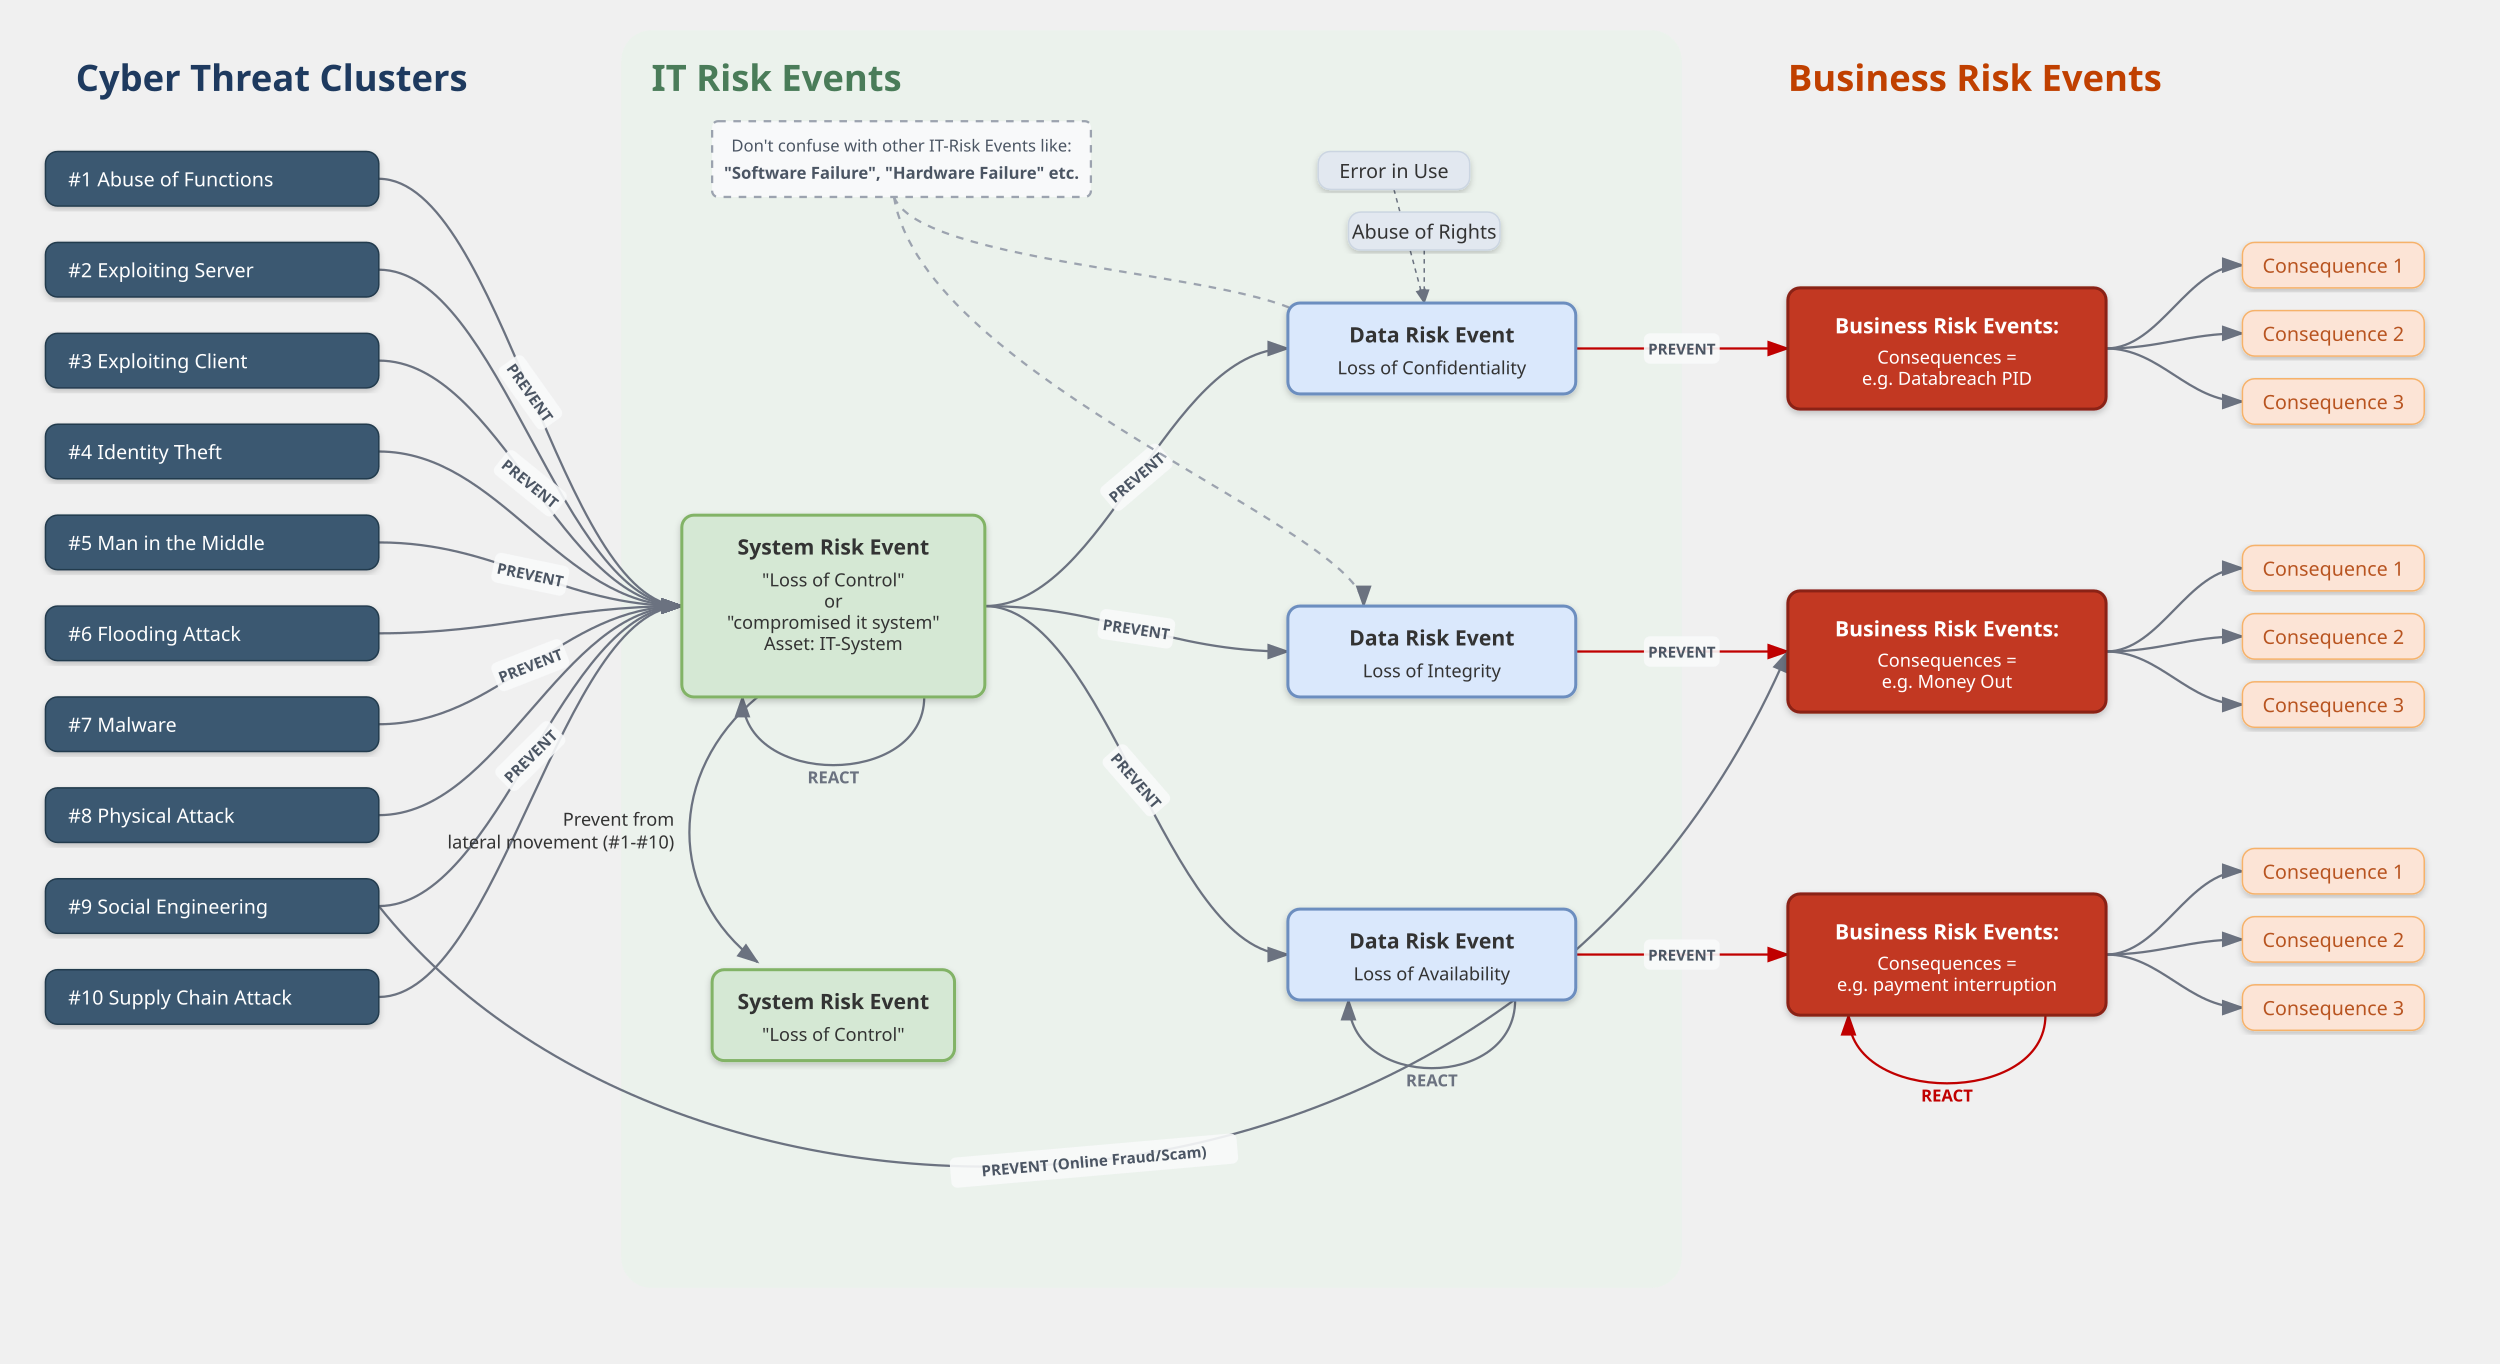
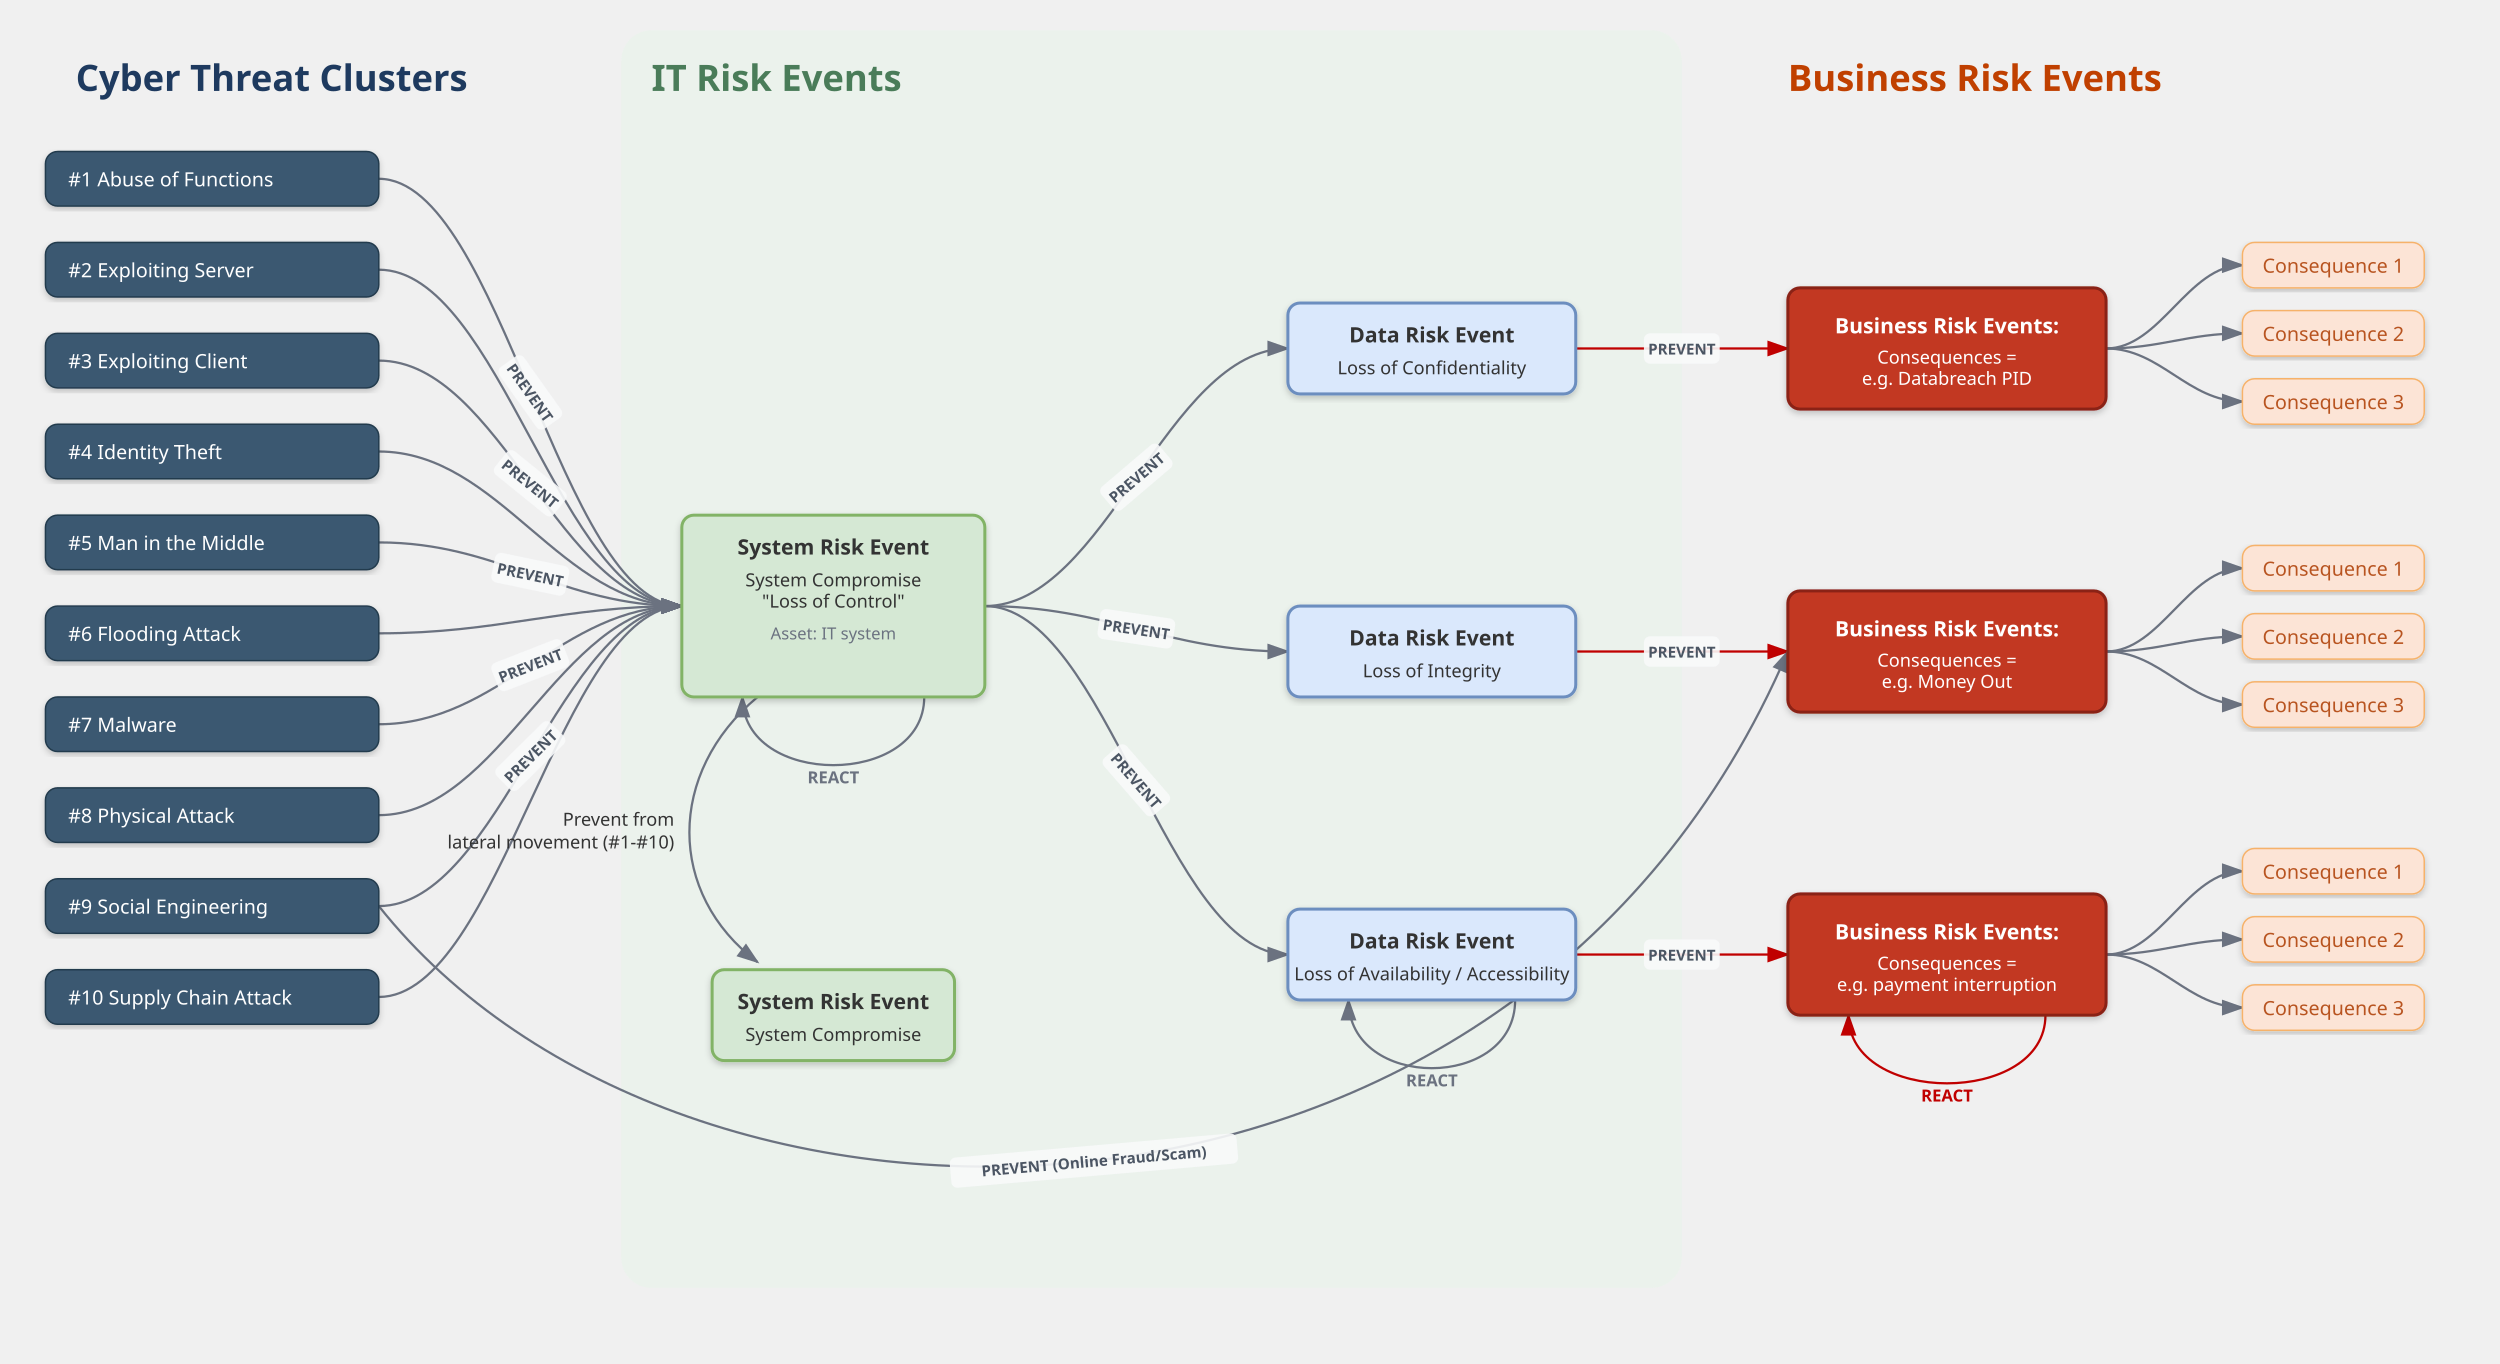
<svg xmlns="http://www.w3.org/2000/svg" viewBox="0 0 1650 900" width="100%" height="100%" style="background-color: #f8f9fa; font-family: 'Segoe UI', Tahoma, Geneva, Verdana, sans-serif; min-width: 1300px;">
  <defs>
    <filter id="shadow" x="-10%" y="-10%" width="120%" height="120%">
      <feDropShadow dx="0" dy="2" stdDeviation="2" flood-opacity="0.2" />
    </filter>
    <marker id="arrowhead" markerWidth="10" markerHeight="7" refX="9" refY="3.5" orient="auto">
      <polygon points="0 0, 10 3.5, 0 7" fill="#6b7280" />
    </marker>
    <marker id="arrowhead-red" markerWidth="10" markerHeight="7" refX="9" refY="3.5" orient="auto">
      <polygon points="0 0, 10 3.5, 0 7" fill="#c00000" />
    </marker>
    <rect id="bg-it" x="410" y="20" width="700" height="830" rx="20" fill="#e8f4ea" opacity="0.6" />
  </defs>
  <use href="#bg-it" />
  <text x="430" y="60" font-size="24" font-weight="bold" fill="#4a7c59">IT Risk Events</text>
  <text x="50" y="60" font-size="24" font-weight="bold" fill="#1e3a5f">Cyber Threat Clusters</text>
  <text x="1180" y="60" font-size="24" font-weight="bold" fill="#c04000">Business Risk Events</text>
  <g fill="none" stroke="#6b7280" stroke-width="1.5" marker-end="url(#arrowhead)">
    <path d="M 250 118 C 330 118, 370 400, 450 400" />
    <path d="M 250 178 C 330 178, 370 400, 450 400" />
    <path d="M 250 238 C 330 238, 370 400, 450 400" />
    <path d="M 250 298 C 330 298, 370 400, 450 400" />
    <path d="M 250 358 C 330 358, 370 400, 450 400" />
    <path d="M 250 418 C 330 418, 370 400, 450 400" />
    <path d="M 250 478 C 330 478, 370 400, 450 400" />
    <path d="M 250 538 C 330 538, 370 400, 450 400" />
    <path d="M 250 598 C 330 598, 370 400, 450 400" />
    <path d="M 250 658 C 330 658, 370 400, 450 400" />
  </g>
  <g transform="translate(350, 259) rotate(54.6)">
    <rect x="-25" y="-10" width="50" height="20" fill="#f8f9fa" opacity="0.9" rx="4" />
    <text x="0" y="4" text-anchor="middle" font-size="10" fill="#4b5563" font-weight="bold">PREVENT</text>
  </g>
  <g transform="translate(350, 319) rotate(39.0)">
    <rect x="-25" y="-10" width="50" height="20" fill="#f8f9fa" opacity="0.9" rx="4" />
    <text x="0" y="4" text-anchor="middle" font-size="10" fill="#4b5563" font-weight="bold">PREVENT</text>
  </g>
  <g transform="translate(350, 379) rotate(11.8)">
    <rect x="-25" y="-10" width="50" height="20" fill="#f8f9fa" opacity="0.9" rx="4" />
    <text x="0" y="4" text-anchor="middle" font-size="10" fill="#4b5563" font-weight="bold">PREVENT</text>
  </g>
  <g transform="translate(350, 439) rotate(-21.3)">
    <rect x="-25" y="-10" width="50" height="20" fill="#f8f9fa" opacity="0.9" rx="4" />
    <text x="0" y="4" text-anchor="middle" font-size="10" fill="#4b5563" font-weight="bold">PREVENT</text>
  </g>
  <g transform="translate(350, 499) rotate(-44.7)">
    <rect x="-25" y="-10" width="50" height="20" fill="#f8f9fa" opacity="0.9" rx="4" />
    <text x="0" y="4" text-anchor="middle" font-size="10" fill="#4b5563" font-weight="bold">PREVENT</text>
  </g>
  <g fill="none" stroke="#6b7280" stroke-width="1.5" marker-end="url(#arrowhead)">
    <path d="M 650 400 C 730 400, 770 230, 850 230" />
    <path d="M 650 400 C 730 400, 770 430, 850 430" />
    <path d="M 650 400 C 730 400, 770 630, 850 630" />
  </g>
  <g transform="translate(750, 315) rotate(-40.4)">
    <rect x="-25" y="-10" width="50" height="20" fill="#f8f9fa" opacity="0.9" rx="4" />
    <text x="0" y="4" text-anchor="middle" font-size="10" fill="#4b5563" font-weight="bold">PREVENT</text>
  </g>
  <g transform="translate(750, 415) rotate(8.5)">
    <rect x="-25" y="-10" width="50" height="20" fill="#f8f9fa" opacity="0.9" rx="4" />
    <text x="0" y="4" text-anchor="middle" font-size="10" fill="#4b5563" font-weight="bold">PREVENT</text>
  </g>
  <g transform="translate(750, 515) rotate(49.0)">
    <rect x="-25" y="-10" width="50" height="20" fill="#f8f9fa" opacity="0.9" rx="4" />
    <text x="0" y="4" text-anchor="middle" font-size="10" fill="#4b5563" font-weight="bold">PREVENT</text>
  </g>
  <g fill="none" stroke="#c00000" stroke-width="1.5" marker-end="url(#arrowhead-red)">
    <path d="M 1040 230 L 1180 230" />
    <path d="M 1040 430 L 1180 430" />
    <path d="M 1040 630 L 1180 630" />
  </g>
  <g transform="translate(1110, 230)">
    <rect x="-25" y="-10" width="50" height="20" fill="#f8f9fa" opacity="0.9" rx="4" />
    <text x="0" y="4" text-anchor="middle" font-size="10" fill="#4b5563" font-weight="bold">PREVENT</text>
  </g>
  <g transform="translate(1110, 430)">
    <rect x="-25" y="-10" width="50" height="20" fill="#f8f9fa" opacity="0.9" rx="4" />
    <text x="0" y="4" text-anchor="middle" font-size="10" fill="#4b5563" font-weight="bold">PREVENT</text>
  </g>
  <g transform="translate(1110, 630)">
    <rect x="-25" y="-10" width="50" height="20" fill="#f8f9fa" opacity="0.9" rx="4" />
    <text x="0" y="4" text-anchor="middle" font-size="10" fill="#4b5563" font-weight="bold">PREVENT</text>
  </g>
  <g fill="none" stroke="#6b7280" stroke-width="1.5" marker-end="url(#arrowhead)">
    <path d="M 1390 230 C 1426 230, 1444 175, 1480 175" />
    <path d="M 1390 230 C 1426 230, 1444 220, 1480 220" />
    <path d="M 1390 230 C 1426 230, 1444 265, 1480 265" />
    <path d="M 1390 430 C 1426 430, 1444 375, 1480 375" />
    <path d="M 1390 430 C 1426 430, 1444 420, 1480 420" />
    <path d="M 1390 430 C 1426 430, 1444 465, 1480 465" />
    <path d="M 1390 630 C 1426 630, 1444 575, 1480 575" />
    <path d="M 1390 630 C 1426 630, 1444 620, 1480 620" />
    <path d="M 1390 630 C 1426 630, 1444 665, 1480 665" />
  </g>
  <path d="M 500 460 C 440 510, 440 590, 500 635" fill="none" stroke="#6b7280" stroke-width="1.5" marker-end="url(#arrowhead)" />
  <text x="445" y="545" font-size="12" fill="#333" text-anchor="end">Prevent from</text>
  <text x="445" y="560" font-size="12" fill="#333" text-anchor="end">lateral movement (#1-#10)</text>
  <g>
    <path d="M 610 460 C 610 520, 490 520, 490 460" fill="none" stroke="#6b7280" stroke-width="1.5" marker-end="url(#arrowhead)" />
    <text x="550" y="517" font-size="11" fill="#6b7280" font-weight="bold" text-anchor="middle">REACT</text>
    <path d="M 1000 660 C 1000 720, 890 720, 890 660" fill="none" stroke="#6b7280" stroke-width="1.5" marker-end="url(#arrowhead)" />
    <text x="945" y="717" font-size="11" fill="#6b7280" font-weight="bold" text-anchor="middle">REACT</text>
    <path d="M 1350 670 C 1350 730, 1220 730, 1220 670" fill="none" stroke="#c00000" stroke-width="1.5" marker-end="url(#arrowhead-red)" />
    <text x="1285" y="727" font-size="11" fill="#c00000" font-weight="bold" text-anchor="middle">REACT</text>
  </g>
  <path d="M 250 598 C 450 850, 1000 850, 1180 430" fill="none" stroke="#6b7280" stroke-width="1.5" marker-end="url(#arrowhead)" />
  <g transform="translate(722, 766) rotate(-5)">
    <rect x="-95" y="-10" width="190" height="20" fill="#f8f9fa" opacity="0.9" rx="4" />
    <text x="0" y="4" text-anchor="middle" font-size="10" fill="#4b5563" font-weight="bold">PREVENT (Online Fraud/Scam)</text>
  </g>
-   <path d="M 920 125 L 940 200" fill="none" stroke="#6b7280" stroke-width="1" stroke-dasharray="3,3" marker-end="url(#arrowhead)" />
-   <path d="M 940 165 L 940 200" fill="none" stroke="#6b7280" stroke-width="1" stroke-dasharray="3,3" marker-end="url(#arrowhead)" />
-   <path d="M 590 130 C 610 180, 870 180, 870 220" fill="none" stroke="#9ca3af" stroke-width="1.5" stroke-dasharray="5,5" marker-end="url(#arrowhead)" />
-   <path d="M 590 130 C 610 250, 900 350, 900 400" fill="none" stroke="#9ca3af" stroke-width="1.5" stroke-dasharray="5,5" marker-end="url(#arrowhead)" />
  <g transform="translate(30, 100)">
    <rect width="220" height="36" rx="8" fill="#3b5971" stroke="#233a4d" stroke-width="1" filter="url(#shadow)" />
    <text x="15" y="23" text-anchor="start" fill="white" font-size="13" font-weight="500">#1 Abuse of Functions</text>
  </g>
  <g transform="translate(30, 160)">
    <rect width="220" height="36" rx="8" fill="#3b5971" stroke="#233a4d" stroke-width="1" filter="url(#shadow)" />
    <text x="15" y="23" text-anchor="start" fill="white" font-size="13" font-weight="500">#2 Exploiting Server</text>
  </g>
  <g transform="translate(30, 220)">
    <rect width="220" height="36" rx="8" fill="#3b5971" stroke="#233a4d" stroke-width="1" filter="url(#shadow)" />
    <text x="15" y="23" text-anchor="start" fill="white" font-size="13" font-weight="500">#3 Exploiting Client</text>
  </g>
  <g transform="translate(30, 280)">
    <rect width="220" height="36" rx="8" fill="#3b5971" stroke="#233a4d" stroke-width="1" filter="url(#shadow)" />
    <text x="15" y="23" text-anchor="start" fill="white" font-size="13" font-weight="500">#4 Identity Theft</text>
  </g>
  <g transform="translate(30, 340)">
    <rect width="220" height="36" rx="8" fill="#3b5971" stroke="#233a4d" stroke-width="1" filter="url(#shadow)" />
    <text x="15" y="23" text-anchor="start" fill="white" font-size="13" font-weight="500">#5 Man in the Middle</text>
  </g>
  <g transform="translate(30, 400)">
    <rect width="220" height="36" rx="8" fill="#3b5971" stroke="#233a4d" stroke-width="1" filter="url(#shadow)" />
    <text x="15" y="23" text-anchor="start" fill="white" font-size="13" font-weight="500">#6 Flooding Attack</text>
  </g>
  <g transform="translate(30, 460)">
    <rect width="220" height="36" rx="8" fill="#3b5971" stroke="#233a4d" stroke-width="1" filter="url(#shadow)" />
    <text x="15" y="23" text-anchor="start" fill="white" font-size="13" font-weight="500">#7 Malware</text>
  </g>
  <g transform="translate(30, 520)">
    <rect width="220" height="36" rx="8" fill="#3b5971" stroke="#233a4d" stroke-width="1" filter="url(#shadow)" />
    <text x="15" y="23" text-anchor="start" fill="white" font-size="13" font-weight="500">#8 Physical Attack</text>
  </g>
  <g transform="translate(30, 580)">
    <rect width="220" height="36" rx="8" fill="#3b5971" stroke="#233a4d" stroke-width="1" filter="url(#shadow)" />
    <text x="15" y="23" text-anchor="start" fill="white" font-size="13" font-weight="500">#9 Social Engineering</text>
  </g>
  <g transform="translate(30, 640)">
    <rect width="220" height="36" rx="8" fill="#3b5971" stroke="#233a4d" stroke-width="1" filter="url(#shadow)" />
    <text x="15" y="23" text-anchor="start" fill="white" font-size="13" font-weight="500">#10 Supply Chain Attack</text>
  </g>
  <g transform="translate(450, 340)">
    <rect width="200" height="120" rx="8" fill="#d5e8d4" stroke="#82b366" stroke-width="2" filter="url(#shadow)" />
    <text x="100" y="26" text-anchor="middle" fill="#333" font-size="14" font-weight="bold">System Risk Event</text>
-     <text x="100" y="47" text-anchor="middle" fill="#333" font-size="12">"Loss of Control"</text>
-     <text x="100" y="61" text-anchor="middle" fill="#333" font-size="12">or</text>
-     <text x="100" y="75" text-anchor="middle" fill="#333" font-size="12">"compromised it system"</text>
-     <text x="100" y="89" text-anchor="middle" fill="#333" font-size="12">Asset: IT-System</text>
+     <text x="100" y="47" text-anchor="middle" fill="#333" font-size="12">System Compromise</text>
+     <text x="100" y="61" text-anchor="middle" fill="#333" font-size="12">"Loss of Control"</text>
+     <text x="100" y="82" text-anchor="middle" fill="#6b7280" font-size="11">Asset: IT system</text>
  </g>
  <g transform="translate(470, 640)">
    <rect width="160" height="60" rx="8" fill="#d5e8d4" stroke="#82b366" stroke-width="2" filter="url(#shadow)" />
    <text x="80" y="26" text-anchor="middle" fill="#333" font-size="14" font-weight="bold">System Risk Event</text>
-     <text x="80" y="47" text-anchor="middle" fill="#333" font-size="12">"Loss of Control"</text>
+     <text x="80" y="47" text-anchor="middle" fill="#333" font-size="12">System Compromise</text>
  </g>
  <g transform="translate(850, 200)">
    <rect width="190" height="60" rx="8" fill="#dae8fc" stroke="#6c8ebf" stroke-width="2" filter="url(#shadow)" />
    <text x="95" y="26" text-anchor="middle" fill="#333" font-size="14" font-weight="bold">Data Risk Event</text>
    <text x="95" y="47" text-anchor="middle" fill="#333" font-size="12">Loss of Confidentiality</text>
  </g>
  <g transform="translate(850, 400)">
    <rect width="190" height="60" rx="8" fill="#dae8fc" stroke="#6c8ebf" stroke-width="2" filter="url(#shadow)" />
    <text x="95" y="26" text-anchor="middle" fill="#333" font-size="14" font-weight="bold">Data Risk Event</text>
    <text x="95" y="47" text-anchor="middle" fill="#333" font-size="12">Loss of Integrity</text>
  </g>
  <g transform="translate(850, 600)">
    <rect width="190" height="60" rx="8" fill="#dae8fc" stroke="#6c8ebf" stroke-width="2" filter="url(#shadow)" />
    <text x="95" y="26" text-anchor="middle" fill="#333" font-size="14" font-weight="bold">Data Risk Event</text>
-     <text x="95" y="47" text-anchor="middle" fill="#333" font-size="12">Loss of Availability</text>
-   </g>
-   <g transform="translate(870, 100)">
-     <rect width="100" height="25" rx="8" fill="#e2e8f0" stroke="#cbd5e1" stroke-width="1" filter="url(#shadow)" />
-     <text x="50" y="17.5" text-anchor="middle" fill="#333" font-size="13" font-weight="500">Error in Use</text>
-   </g>
-   <g transform="translate(890, 140)">
-     <rect width="100" height="25" rx="8" fill="#e2e8f0" stroke="#cbd5e1" stroke-width="1" filter="url(#shadow)" />
-     <text x="50" y="17.5" text-anchor="middle" fill="#333" font-size="13" font-weight="500">Abuse of Rights</text>
-   </g>
-   <g transform="translate(470, 80)">
-     <rect width="250" height="50" rx="4" fill="#f8f9fa" stroke="#9ca3af" stroke-dasharray="5,5" stroke-width="1.5" />
-     <text x="125" y="20" text-anchor="middle" font-size="11" fill="#4b5563">Don't confuse with other IT-Risk Events like:</text>
-     <text x="125" y="38" text-anchor="middle" font-size="11" fill="#4b5563" font-weight="bold">"Software Failure", "Hardware Failure" etc.</text>
+     <text x="95" y="47" text-anchor="middle" fill="#333" font-size="12">Loss of Availability / Accessibility</text>
  </g>
  <g transform="translate(1180, 190)">
    <rect width="210" height="80" rx="8" fill="#c23924" stroke="#8a2012" stroke-width="2" filter="url(#shadow)" />
    <text x="105" y="30" text-anchor="middle" fill="white" font-size="14" font-weight="bold">Business Risk Events:</text>
    <text x="105" y="50" text-anchor="middle" fill="white" font-size="12">Consequences =</text>
    <text x="105" y="64" text-anchor="middle" fill="white" font-size="12">e.g. Databreach PID</text>
  </g>
  <g transform="translate(1180, 390)">
    <rect width="210" height="80" rx="8" fill="#c23924" stroke="#8a2012" stroke-width="2" filter="url(#shadow)" />
    <text x="105" y="30" text-anchor="middle" fill="white" font-size="14" font-weight="bold">Business Risk Events:</text>
    <text x="105" y="50" text-anchor="middle" fill="white" font-size="12">Consequences =</text>
    <text x="105" y="64" text-anchor="middle" fill="white" font-size="12">e.g. Money Out</text>
  </g>
  <g transform="translate(1180, 590)">
    <rect width="210" height="80" rx="8" fill="#c23924" stroke="#8a2012" stroke-width="2" filter="url(#shadow)" />
    <text x="105" y="30" text-anchor="middle" fill="white" font-size="14" font-weight="bold">Business Risk Events:</text>
    <text x="105" y="50" text-anchor="middle" fill="white" font-size="12">Consequences =</text>
    <text x="105" y="64" text-anchor="middle" fill="white" font-size="12">e.g. payment interruption</text>
  </g>
  <g transform="translate(1480, 160)">
    <rect width="120" height="30" rx="8" fill="#fce4d6" stroke="#f6b26b" stroke-width="1" filter="url(#shadow)" />
    <text x="60" y="20" text-anchor="middle" fill="#b85420" font-size="13" font-weight="500">Consequence 1</text>
  </g>
  <g transform="translate(1480, 205)">
    <rect width="120" height="30" rx="8" fill="#fce4d6" stroke="#f6b26b" stroke-width="1" filter="url(#shadow)" />
    <text x="60" y="20" text-anchor="middle" fill="#b85420" font-size="13" font-weight="500">Consequence 2</text>
  </g>
  <g transform="translate(1480, 250)">
    <rect width="120" height="30" rx="8" fill="#fce4d6" stroke="#f6b26b" stroke-width="1" filter="url(#shadow)" />
    <text x="60" y="20" text-anchor="middle" fill="#b85420" font-size="13" font-weight="500">Consequence 3</text>
  </g>
  <g transform="translate(1480, 360)">
    <rect width="120" height="30" rx="8" fill="#fce4d6" stroke="#f6b26b" stroke-width="1" filter="url(#shadow)" />
    <text x="60" y="20" text-anchor="middle" fill="#b85420" font-size="13" font-weight="500">Consequence 1</text>
  </g>
  <g transform="translate(1480, 405)">
    <rect width="120" height="30" rx="8" fill="#fce4d6" stroke="#f6b26b" stroke-width="1" filter="url(#shadow)" />
    <text x="60" y="20" text-anchor="middle" fill="#b85420" font-size="13" font-weight="500">Consequence 2</text>
  </g>
  <g transform="translate(1480, 450)">
    <rect width="120" height="30" rx="8" fill="#fce4d6" stroke="#f6b26b" stroke-width="1" filter="url(#shadow)" />
    <text x="60" y="20" text-anchor="middle" fill="#b85420" font-size="13" font-weight="500">Consequence 3</text>
  </g>
  <g transform="translate(1480, 560)">
    <rect width="120" height="30" rx="8" fill="#fce4d6" stroke="#f6b26b" stroke-width="1" filter="url(#shadow)" />
    <text x="60" y="20" text-anchor="middle" fill="#b85420" font-size="13" font-weight="500">Consequence 1</text>
  </g>
  <g transform="translate(1480, 605)">
    <rect width="120" height="30" rx="8" fill="#fce4d6" stroke="#f6b26b" stroke-width="1" filter="url(#shadow)" />
    <text x="60" y="20" text-anchor="middle" fill="#b85420" font-size="13" font-weight="500">Consequence 2</text>
  </g>
  <g transform="translate(1480, 650)">
    <rect width="120" height="30" rx="8" fill="#fce4d6" stroke="#f6b26b" stroke-width="1" filter="url(#shadow)" />
    <text x="60" y="20" text-anchor="middle" fill="#b85420" font-size="13" font-weight="500">Consequence 3</text>
  </g>
</svg>
